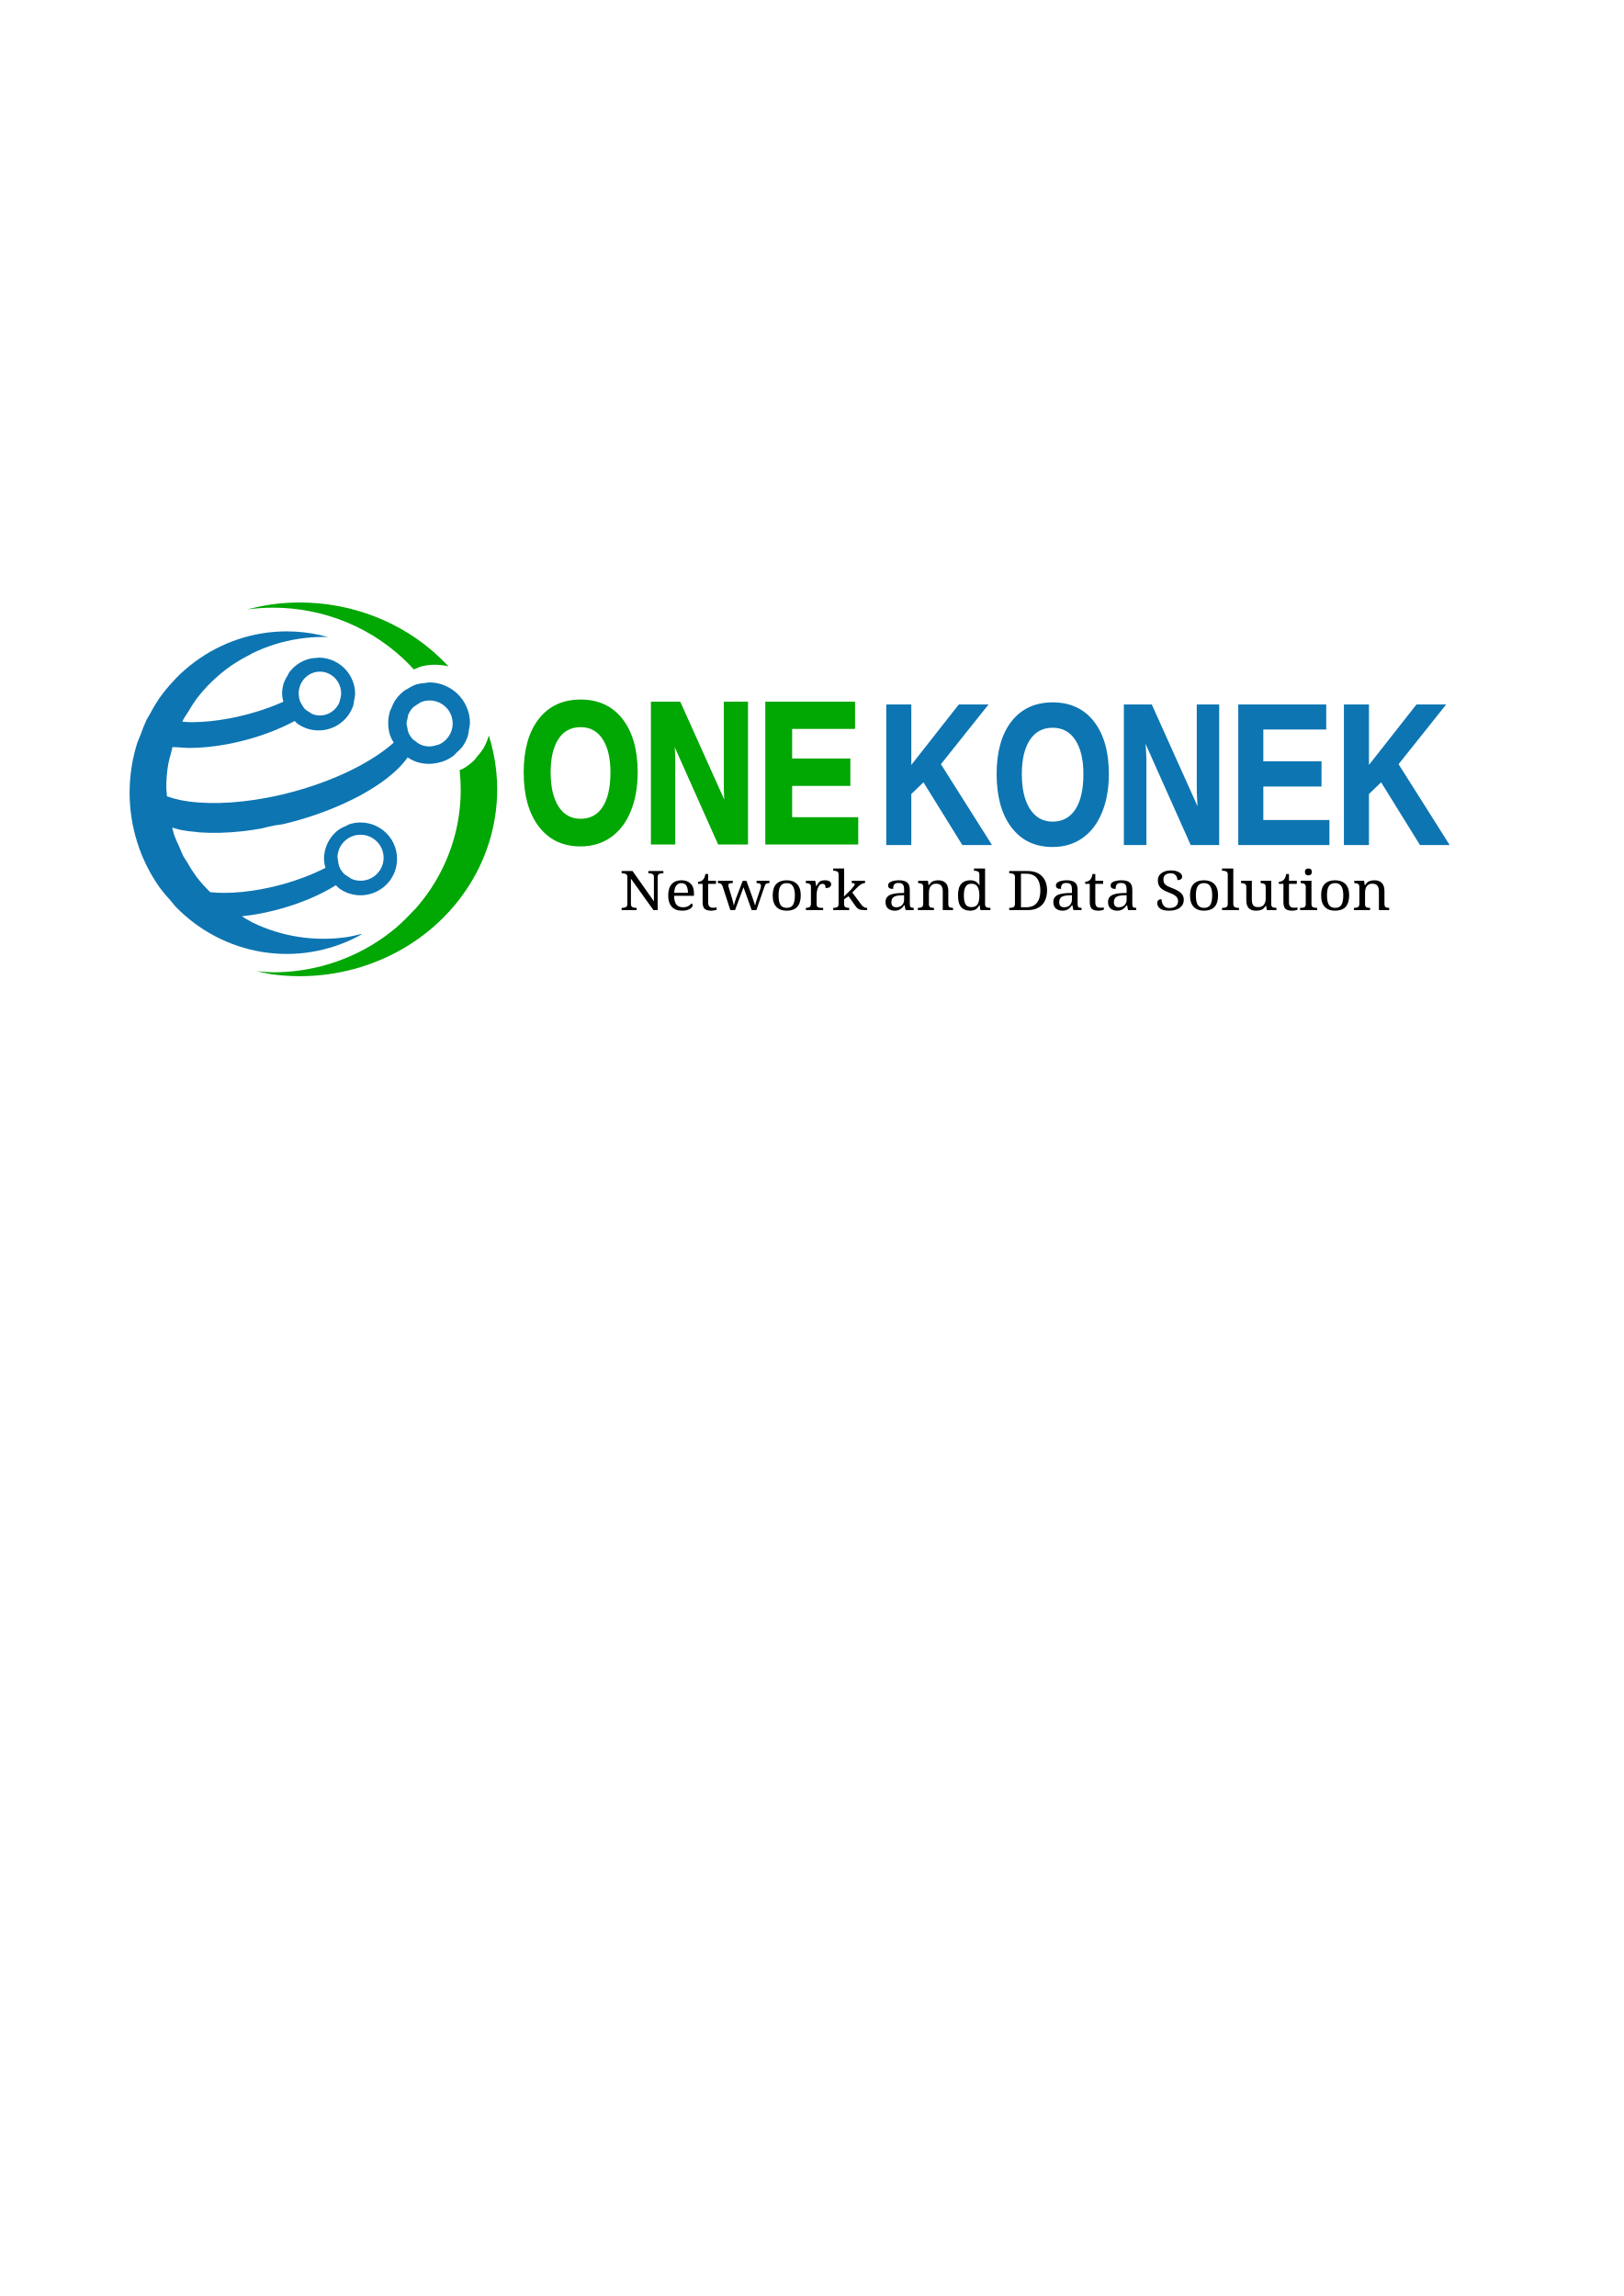
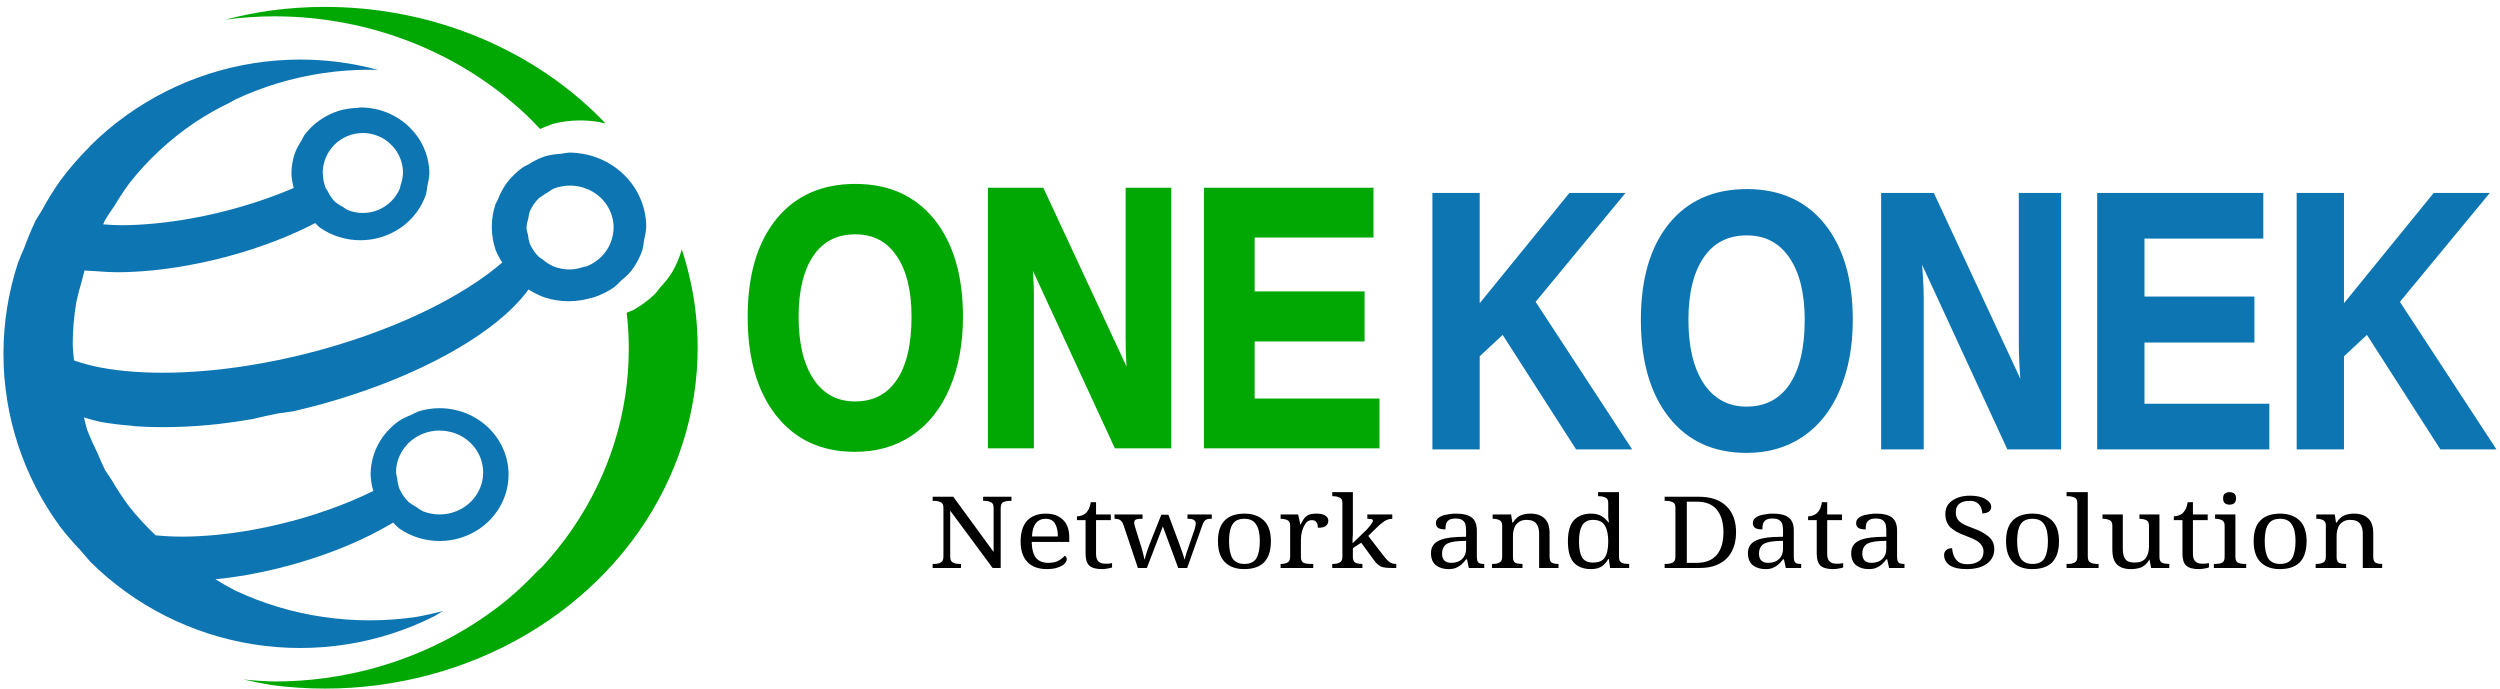
- <svg xmlns="http://www.w3.org/2000/svg" xmlns:xlink="http://www.w3.org/1999/xlink" width="210mm" height="297mm" viewBox="0 0 210 297" version="1.1" id="svg1" xml:space="preserve">
+ <svg xmlns="http://www.w3.org/2000/svg" xmlns:xlink="http://www.w3.org/1999/xlink" width="291.307mm" height="80.235mm" viewBox="0 0 291.307 80.235" version="1.1" id="svg1" xml:space="preserve">
  <defs id="defs1">
    <linearGradient id="swatch16">
      <stop style="stop-color:#0d75b2;stop-opacity:1;" offset="0" id="stop16" />
    </linearGradient>
    <linearGradient id="swatch7">
      <stop style="stop-color:#0d75b2;stop-opacity:1;" offset="0" id="stop7" />
    </linearGradient>
    <linearGradient id="swatch6">
      <stop style="stop-color:#000000;stop-opacity:1;" offset="0" id="stop6" />
    </linearGradient>
    <linearGradient id="swatch2">
      <stop style="stop-color:#000000;stop-opacity:1;" offset="0" id="stop2" />
    </linearGradient>
    <linearGradient id="swatch15">
      <stop style="stop-color:#000000;stop-opacity:1;" offset="0" id="stop15" />
    </linearGradient>
-     <linearGradient xlink:href="#swatch7" id="linearGradient29" gradientUnits="userSpaceOnUse" gradientTransform="translate(2.034503,68.20668)" x1="125.759" y1="37.545" x2="187.062" y2="37.545" />
+     <linearGradient xlink:href="#swatch7" id="linearGradient10" gradientUnits="userSpaceOnUse" gradientTransform="translate(2.034503,68.20668)" x1="125.759" y1="37.545" x2="187.062" y2="37.545" />
  </defs>
-   <g id="layer1">
-     <g id="g20" transform="matrix(1.290488,0,0,1.290488,-31.14803,-53.81112)">
+   <g id="layer1" transform="translate(-3.499007,-60.90991)">
+     <g id="g20" transform="matrix(2.195685,0,0,2.120548,-77.61419,-154.7751)">
      <g id="g1" transform="matrix(0.215269,0,0,0.215269,16.6935,92.83775)">
        <path d="m 262.146,104.895 c -0.576,2.098 -1.415,4.116 -2.496,6.006 -0.846,1.335 -1.812,2.59 -2.887,3.75 -0.395,0.558 -0.812,1.1 -1.25,1.625 -1.61,1.604 -3.423,2.991 -5.395,4.125 -0.518,0.235 -1.044,0.452 -1.576,0.652 0.029,0.215 0.057,0.431 0.084,0.646 0.149,1.426 0.261,2.856 0.336,4.287 0.074,1.432 0.112,2.866 0.111,4.301 1.7e-4,4.043 -0.297,8.08 -0.889,12.082 -0.592,4.002 -1.477,7.957 -2.648,11.836 -1.172,3.878 -2.628,7.671 -4.355,11.348 -1.729,3.677 -3.725,7.23 -5.975,10.631 -2.249,3.401 -4.745,6.642 -7.469,9.697 -0.47,0.468 -0.946,0.93 -1.428,1.387 -2.312,2.534 -4.778,4.93 -7.385,7.178 -3.144,2.648 -6.479,5.074 -9.979,7.26 -3.5,2.186 -7.155,4.125 -10.939,5.805 -3.784,1.679 -7.686,3.094 -11.678,4.232 -3.991,1.139 -8.061,2 -12.178,2.576 -4.117,0.575 -8.272,0.864 -12.432,0.863 -2.566,-0.068 -5.128,-0.246 -7.678,-0.533 2.333,0.573 4.689,1.058 7.062,1.455 4.33,0.59 8.699,0.886 13.074,0.887 4.375,-3.3e-4 8.745,-0.297 13.076,-0.887 4.33,-0.59 8.611,-1.471 12.809,-2.639 4.198,-1.167 8.302,-2.617 12.281,-4.338 3.98,-1.721 7.825,-3.709 11.506,-5.949 3.681,-2.24 7.188,-4.726 10.494,-7.439 3.306,-2.713 6.403,-5.646 9.268,-8.777 2.865,-3.131 5.49,-6.452 7.855,-9.938 2.366,-3.485 4.465,-7.126 6.283,-10.895 1.817,-3.769 3.348,-7.656 4.58,-11.631 1.233,-3.975 2.164,-8.028 2.787,-12.129 0.623,-4.101 0.935,-8.239 0.936,-12.383 -2.5e-4,-1.423 -0.037,-2.846 -0.111,-4.268 -0.074,-1.422 -0.185,-2.843 -0.332,-4.26 -0.147,-1.417 -0.331,-2.83 -0.551,-4.238 -0.221,-1.408 -0.478,-2.811 -0.771,-4.207 -0.293,-1.396 -0.623,-2.785 -0.988,-4.166 -0.352,-1.326 -0.737,-2.644 -1.154,-3.953 z" style="fill:#01a702;fill-opacity:1;stroke:none;stroke-width:0.5;stroke-linejoin:bevel;paint-order:fill markers stroke" id="path22" />
        <path d="m 174.18,42.984 c -4.375,-2.26e-4 -8.744,0.295 -13.074,0.885 -3.872,0.555 -7.703,1.345 -11.469,2.363 4.003,-0.551 8.041,-0.832 12.084,-0.84 1.475,1.48e-4 2.95,0.037 4.424,0.109 1.474,0.072 2.946,0.181 4.414,0.326 1.467,0.145 2.931,0.326 4.389,0.543 1.459,0.217 2.912,0.471 4.357,0.76 1.445,0.289 2.882,0.613 4.311,0.973 1.429,0.359 2.848,0.753 4.256,1.182 1.408,0.43 2.804,0.894 4.188,1.393 1.384,0.498 2.755,1.03 4.111,1.596 1.356,0.565 2.697,1.164 4.021,1.795 1.324,0.632 2.632,1.296 3.922,1.992 1.29,0.696 2.562,1.423 3.814,2.182 1.252,0.759 2.484,1.548 3.695,2.367 1.211,0.819 2.401,1.667 3.568,2.545 1.167,0.878 2.31,1.784 3.43,2.719 0.884,0.745 1.753,1.508 2.605,2.287 0.227,0.197 0.453,0.396 0.678,0.596 1.07,0.988 2.114,2.002 3.131,3.041 0.742,0.769 1.469,1.551 2.182,2.346 0.698,-0.325 1.41,-0.619 2.135,-0.881 0.333,-0.146 0.669,-0.284 1.008,-0.416 2.198,-0.587 4.464,-0.885 6.74,-0.885 0.802,2.1e-4 1.604,0.037 2.402,0.111 0.799,0.074 1.594,0.185 2.383,0.332 0.486,0.099 0.969,0.213 1.449,0.34 -0.356,-0.398 -0.716,-0.793 -1.08,-1.186 -1.01,-1.055 -2.046,-2.085 -3.109,-3.092 -1.063,-1.007 -2.152,-1.989 -3.266,-2.945 -1.114,-0.956 -2.252,-1.886 -3.414,-2.789 -1.162,-0.903 -2.347,-1.779 -3.555,-2.627 -1.208,-0.848 -2.437,-1.668 -3.688,-2.459 -1.25,-0.791 -2.521,-1.553 -3.811,-2.285 -1.289,-0.731 -2.597,-1.433 -3.922,-2.104 -1.326,-0.671 -2.67,-1.311 -4.029,-1.92 -1.359,-0.609 -2.733,-1.186 -4.121,-1.73 -1.389,-0.545 -2.793,-1.057 -4.209,-1.537 -1.415,-0.48 -2.843,-0.926 -4.281,-1.34 -1.439,-0.413 -2.888,-0.793 -4.346,-1.139 -1.458,-0.346 -2.926,-0.658 -4.4,-0.936 -1.475,-0.278 -2.956,-0.521 -4.443,-0.73 -1.487,-0.209 -2.979,-0.384 -4.475,-0.523 -1.496,-0.139 -2.996,-0.243 -4.498,-0.312 -1.501,-0.07 -3.005,-0.105 -4.508,-0.105 z" style="fill:#01a702;fill-opacity:1;stroke:none;stroke-width:0.5;stroke-linejoin:bevel;paint-order:fill markers stroke" id="path21" />
        <path d="m 168.064,56.426 c -3.832,4.02e-4 -7.659,0.31 -11.443,0.926 -3.785,0.615 -7.518,1.535 -11.162,2.75 -3.645,1.216 -7.191,2.725 -10.605,4.512 -3.414,1.786 -6.687,3.844 -9.787,6.156 -3.1,2.313 -6.019,4.872 -8.729,7.654 -0.133,0.158 -0.265,0.317 -0.396,0.477 -2.554,2.644 -4.914,5.481 -7.059,8.484 -1.654,2.436 -3.167,4.97 -4.529,7.59 -0.505,0.81 -0.995,1.63 -1.469,2.459 -1.054,2.28 -1.995,4.613 -2.82,6.99 -0.559,1.283 -1.084,2.583 -1.572,3.896 -1.184,3.742 -2.08,7.575 -2.68,11.461 -0.599,3.886 -0.9,7.814 -0.9,11.748 -5.5e-5,3.934 0.301,7.863 0.9,11.748 0.599,3.886 1.496,7.718 2.68,11.459 1.184,3.742 2.653,7.383 4.393,10.889 1.74,3.506 3.746,6.866 5.998,10.049 1.547,2.068 3.198,4.052 4.945,5.943 0.659,0.827 1.335,1.64 2.027,2.438 0.16,0.194 0.321,0.388 0.482,0.58 2.71,2.782 5.628,5.342 8.729,7.654 3.1,2.312 6.373,4.371 9.787,6.156 3.414,1.786 6.961,3.294 10.605,4.51 3.645,1.216 7.377,2.136 11.162,2.752 3.785,0.615 7.611,0.924 11.443,0.924 3.832,2.4e-4 7.659,-0.309 11.443,-0.924 3.785,-0.616 7.518,-1.536 11.162,-2.752 3.645,-1.216 7.191,-2.724 10.605,-4.51 0.682,-0.414 1.358,-0.839 2.027,-1.275 -2.196,0.612 -4.42,1.125 -6.666,1.537 -3.787,0.576 -7.617,0.865 -11.451,0.865 -3.835,1e-5 -7.664,-0.289 -11.451,-0.865 -3.787,-0.576 -7.521,-1.437 -11.168,-2.574 -3.647,-1.138 -7.195,-2.549 -10.611,-4.221 -1.635,-0.881 -3.235,-1.822 -4.795,-2.82 2.655,-0.278 5.37,-0.671 8.111,-1.174 1.054,-0.197 2.111,-0.41 3.168,-0.639 1.057,-0.229 2.114,-0.473 3.17,-0.732 1.056,-0.259 2.109,-0.534 3.158,-0.822 1.049,-0.289 2.093,-0.592 3.131,-0.908 1.038,-0.316 2.068,-0.646 3.09,-0.988 1.021,-0.343 2.032,-0.699 3.031,-1.066 1,-0.368 1.988,-0.748 2.963,-1.139 0.975,-0.391 1.935,-0.793 2.879,-1.205 0.944,-0.412 1.872,-0.834 2.781,-1.266 0.909,-0.431 1.8,-0.872 2.67,-1.32 0.87,-0.449 1.72,-0.905 2.547,-1.369 0.827,-0.464 1.632,-0.935 2.412,-1.412 0.233,-0.147 0.463,-0.294 0.691,-0.441 0.461,0.52 0.953,1.011 1.475,1.471 1.444,1.046 3.043,1.858 4.74,2.408 1.697,0.55 3.47,0.83 5.254,0.83 1.784,-2.1e-4 3.557,-0.28 5.254,-0.83 1.697,-0.55 3.297,-1.363 4.74,-2.408 1.444,-1.046 2.713,-2.311 3.762,-3.75 1.049,-1.439 1.864,-3.033 2.416,-4.725 0.551,-1.692 0.832,-3.459 0.832,-5.238 -2.2e-4,-0.634 -0.036,-1.267 -0.107,-1.896 -0.071,-0.63 -0.177,-1.256 -0.318,-1.875 -0.142,-0.618 -0.319,-1.228 -0.529,-1.826 -0.21,-0.598 -0.453,-1.185 -0.729,-1.756 -0.276,-0.571 -0.584,-1.127 -0.922,-1.664 -0.338,-0.537 -0.707,-1.055 -1.104,-1.551 -0.397,-0.495 -0.821,-0.968 -1.271,-1.416 -0.45,-0.449 -0.924,-0.872 -1.422,-1.268 -0.497,-0.395 -1.016,-0.762 -1.555,-1.1 -0.539,-0.338 -1.096,-0.645 -1.67,-0.92 -0.573,-0.275 -1.161,-0.517 -1.762,-0.727 -0.572,-0.198 -1.154,-0.366 -1.744,-0.502 -0.029,-0.009 -0.059,-0.017 -0.088,-0.025 -0.62,-0.141 -1.247,-0.247 -1.879,-0.318 -0.632,-0.071 -1.268,-0.106 -1.904,-0.105 -1.784,-4.2e-4 -3.557,0.279 -5.254,0.828 -0.592,0.259 -1.168,0.552 -1.727,0.877 -1.053,0.409 -2.063,0.922 -3.014,1.531 -1.444,1.046 -2.713,2.311 -3.762,3.75 -1.049,1.439 -1.864,3.033 -2.416,4.725 -0.551,1.692 -0.832,3.459 -0.832,5.238 0.046,1.414 0.269,2.817 0.664,4.176 -0.759,0.389 -1.534,0.772 -2.322,1.148 -0.909,0.431 -1.837,0.854 -2.781,1.266 -0.944,0.412 -1.904,0.814 -2.879,1.205 -0.974,0.39 -1.961,0.769 -2.961,1.137 -1,0.368 -2.012,0.723 -3.033,1.066 -1.021,0.343 -2.052,0.673 -3.09,0.99 -1.038,0.317 -2.082,0.62 -3.131,0.908 -1.049,0.288 -2.103,0.562 -3.158,0.82 -1.055,0.26 -2.113,0.505 -3.17,0.734 -1.057,0.229 -2.114,0.442 -3.168,0.639 -3.033,0.568 -6.035,1.001 -8.963,1.295 -2.928,0.294 -5.768,0.446 -8.479,0.455 -2.289,-0.01 -4.473,-0.125 -6.529,-0.342 -2.323,-2.277 -4.481,-4.703 -6.461,-7.262 -1.569,-2.174 -3.01,-4.432 -4.314,-6.762 -0.582,-0.868 -1.144,-1.749 -1.686,-2.641 -0.682,-1.441 -1.313,-2.905 -1.893,-4.387 -0.924,-1.897 -1.76,-3.832 -2.504,-5.801 -0.296,-1.072 -0.566,-2.15 -0.809,-3.234 1.243,0.41 2.562,0.779 3.951,1.104 2.357,0.447 4.884,0.779 7.559,0.992 0.357,0.05 0.718,0.098 1.082,0.143 3.082,0.224 6.344,0.292 9.748,0.203 3.404,-0.089 6.937,-0.335 10.559,-0.734 2.874,-0.341 5.792,-0.777 8.732,-1.305 2.064,-0.532 4.138,-1.007 6.207,-1.422 1.227,-0.199 2.447,-0.376 3.656,-0.529 1.22,-0.289 2.439,-0.593 3.654,-0.91 1.241,-0.325 2.479,-0.664 3.711,-1.018 1.232,-0.354 2.457,-0.722 3.676,-1.104 1.219,-0.381 2.43,-0.776 3.631,-1.184 1.201,-0.407 2.392,-0.828 3.572,-1.26 1.18,-0.432 2.348,-0.876 3.502,-1.332 1.154,-0.456 2.295,-0.923 3.42,-1.4 1.125,-0.477 2.234,-0.965 3.326,-1.463 0.63,-0.291 1.254,-0.585 1.871,-0.883 0.454,-0.211 0.904,-0.424 1.352,-0.639 1.056,-0.517 2.092,-1.042 3.107,-1.576 1.014,-0.533 2.008,-1.073 2.979,-1.621 0.971,-0.549 1.92,-1.104 2.844,-1.666 0.925,-0.561 1.825,-1.129 2.699,-1.701 0.874,-0.573 1.722,-1.15 2.543,-1.732 0.821,-0.581 1.614,-1.167 2.379,-1.756 0.765,-0.59 1.501,-1.182 2.207,-1.777 0.707,-0.595 1.383,-1.191 2.029,-1.789 0.645,-0.598 1.26,-1.196 1.842,-1.795 0.351,-0.369 0.691,-0.738 1.018,-1.107 0.216,-0.23 0.427,-0.46 0.633,-0.689 0.517,-0.599 1.001,-1.197 1.451,-1.793 0.226,-0.309 0.443,-0.618 0.65,-0.926 1.279,0.858 2.657,1.558 4.105,2.084 1.9,0.615 3.885,0.928 5.883,0.928 1.872,-0.018 3.731,-0.312 5.518,-0.871 0.122,-0.018 0.244,-0.037 0.365,-0.057 1.899,-0.615 3.689,-1.525 5.305,-2.695 0.591,-0.52 1.15,-1.077 1.672,-1.666 0.925,-0.763 1.776,-1.611 2.541,-2.533 1.174,-1.611 2.086,-3.396 2.703,-5.289 0.187,-0.821 0.32,-1.654 0.396,-2.492 0.28,-1.105 0.459,-2.234 0.535,-3.371 2.9e-4,-0.663 -0.034,-1.325 -0.104,-1.984 -0.07,-0.659 -0.174,-1.313 -0.312,-1.961 -0.138,-0.648 -0.31,-1.288 -0.516,-1.918 -0.206,-0.631 -0.444,-1.25 -0.715,-1.855 -0.27,-0.605 -0.572,-1.196 -0.904,-1.77 -0.332,-0.574 -0.694,-1.13 -1.084,-1.666 -0.391,-0.536 -0.809,-1.051 -1.254,-1.543 -0.445,-0.492 -0.916,-0.961 -1.41,-1.404 -0.494,-0.443 -1.011,-0.861 -1.549,-1.25 -0.537,-0.389 -1.095,-0.751 -1.67,-1.082 -0.576,-0.331 -1.168,-0.631 -1.775,-0.9 -0.607,-0.27 -1.228,-0.508 -1.859,-0.713 -0.632,-0.205 -1.275,-0.376 -1.926,-0.514 -0.147,-0.025 -0.294,-0.049 -0.441,-0.07 -0.505,-0.101 -1.014,-0.181 -1.525,-0.24 -0.661,-0.069 -1.325,-0.104 -1.99,-0.104 -0.643,0.068 -1.283,0.169 -1.916,0.303 -1.341,0.068 -2.67,0.278 -3.967,0.625 -1.475,0.533 -2.878,1.245 -4.178,2.121 -0.051,0.026 -0.102,0.052 -0.152,0.078 -0.33,0.156 -0.656,0.321 -0.977,0.496 -1.616,1.17 -3.037,2.587 -4.211,4.197 -0.891,1.309 -1.614,2.725 -2.152,4.213 -0.195,0.353 -0.379,0.713 -0.551,1.078 -0.617,1.894 -0.932,3.872 -0.932,5.863 4e-5,1.991 0.314,3.97 0.932,5.863 0.444,1.119 0.993,2.194 1.641,3.209 -0.404,0.367 -0.819,0.734 -1.246,1.1 -0.655,0.549 -1.335,1.096 -2.039,1.641 -0.056,0.045 -0.112,0.09 -0.168,0.135 -0.765,0.589 -1.559,1.176 -2.381,1.758 -0.82,0.581 -1.668,1.158 -2.541,1.73 -0.874,0.573 -1.775,1.14 -2.699,1.701 -0.924,0.562 -1.872,1.117 -2.844,1.666 -0.971,0.548 -1.965,1.088 -2.98,1.621 -1.015,0.534 -2.05,1.059 -3.105,1.576 -1.056,0.516 -2.13,1.024 -3.223,1.521 -1.092,0.498 -2.201,0.986 -3.326,1.463 -1.125,0.478 -2.266,0.945 -3.42,1.4 -1.154,0.456 -2.322,0.9 -3.502,1.332 -1.18,0.432 -2.372,0.852 -3.574,1.26 -1.201,0.408 -2.411,0.802 -3.629,1.184 -1.219,0.382 -2.446,0.75 -3.678,1.104 -1.232,0.353 -2.468,0.693 -3.709,1.018 -1.241,0.325 -2.485,0.635 -3.73,0.93 -1.245,0.295 -2.492,0.575 -3.738,0.84 -1.246,0.264 -2.49,0.513 -3.732,0.746 -3.73,0.698 -7.427,1.251 -11.049,1.65 -3.622,0.4 -7.155,0.645 -10.559,0.734 -3.404,0.089 -6.666,0.021 -9.748,-0.203 -3.083,-0.224 -5.975,-0.604 -8.643,-1.135 -2.284,-0.477 -4.391,-1.065 -6.303,-1.76 -0.146,-1.308 -0.253,-2.62 -0.322,-3.934 -3e-4,-3.681 0.301,-7.358 0.9,-10.994 0.37,-1.78 0.812,-3.546 1.324,-5.293 0.211,-0.926 0.442,-1.848 0.691,-2.766 0.121,0.023 0.243,0.046 0.365,0.068 0.792,0.057 1.6,0.099 2.424,0.127 1.67,0.159 3.422,0.252 5.242,0.277 2.71,-0.009 5.55,-0.161 8.479,-0.455 2.928,-0.294 5.93,-0.729 8.963,-1.297 1.054,-0.197 2.111,-0.41 3.168,-0.639 1.057,-0.229 2.114,-0.473 3.17,-0.732 1.056,-0.259 2.109,-0.534 3.158,-0.822 1.049,-0.289 2.093,-0.592 3.131,-0.908 1.038,-0.316 2.068,-0.646 3.09,-0.988 1.021,-0.343 2.032,-0.699 3.031,-1.066 1,-0.368 1.988,-0.748 2.963,-1.139 0.974,-0.39 1.935,-0.792 2.879,-1.203 0.944,-0.412 1.872,-0.834 2.781,-1.266 0.909,-0.432 1.8,-0.873 2.67,-1.322 0.453,-0.238 0.899,-0.478 1.34,-0.721 0.367,0.403 0.754,0.788 1.158,1.154 1.443,1.046 3.043,1.858 4.74,2.408 1.697,0.549 3.47,0.829 5.254,0.828 1.784,4.2e-4 3.557,-0.279 5.254,-0.828 1.697,-0.55 3.297,-1.363 4.74,-2.408 1.443,-1.045 2.713,-2.311 3.762,-3.75 1.049,-1.439 1.864,-3.033 2.416,-4.725 0.16,-0.709 0.274,-1.428 0.342,-2.152 0.258,-1.011 0.422,-2.044 0.49,-3.086 -1.4e-4,-0.634 -0.036,-1.268 -0.107,-1.898 -0.071,-0.63 -0.177,-1.255 -0.318,-1.873 -0.142,-0.619 -0.319,-1.229 -0.529,-1.828 -0.21,-0.598 -0.453,-1.185 -0.729,-1.756 -0.276,-0.571 -0.584,-1.127 -0.922,-1.664 -0.338,-0.536 -0.707,-1.054 -1.104,-1.549 -0.091,-0.105 -0.184,-0.208 -0.277,-0.311 -0.315,-0.383 -0.647,-0.753 -0.994,-1.107 -0.45,-0.448 -0.925,-0.871 -1.422,-1.266 -0.497,-0.396 -1.016,-0.764 -1.555,-1.102 -0.5,-0.31 -1.017,-0.593 -1.547,-0.85 -0.041,-0.023 -0.082,-0.046 -0.123,-0.068 -0.573,-0.275 -1.161,-0.519 -1.762,-0.729 -0.6,-0.209 -1.212,-0.385 -1.832,-0.525 -0.62,-0.141 -1.247,-0.247 -1.879,-0.318 -0.632,-0.071 -1.268,-0.107 -1.904,-0.107 -0.271,0.036 -0.54,0.078 -0.809,0.127 -1.506,0.037 -3.001,0.273 -4.445,0.703 -1.697,0.55 -3.297,1.363 -4.74,2.408 -1.443,1.045 -2.713,2.311 -3.762,3.75 -0.266,0.464 -0.51,0.939 -0.73,1.426 -0.681,1.035 -1.246,2.141 -1.686,3.299 -0.551,1.692 -0.832,3.46 -0.832,5.238 0.061,1.216 0.252,2.422 0.572,3.598 -0.197,0.09 -0.395,0.18 -0.594,0.27 -0.943,0.412 -1.903,0.814 -2.877,1.205 -0.974,0.391 -1.963,0.771 -2.963,1.139 -1,0.368 -2.012,0.723 -3.033,1.066 -1.021,0.343 -2.052,0.672 -3.09,0.988 -1.037,0.317 -2.082,0.62 -3.131,0.908 -1.049,0.289 -2.103,0.563 -3.158,0.822 -1.055,0.259 -2.113,0.504 -3.17,0.732 -1.057,0.229 -2.114,0.442 -3.168,0.639 -3.033,0.568 -6.035,1.003 -8.963,1.297 -2.927,0.293 -5.767,0.445 -8.477,0.453 -1.504,-0.03 -2.961,-0.106 -4.361,-0.229 0.154,-0.366 0.312,-0.732 0.473,-1.096 0.734,-1.232 1.506,-2.443 2.316,-3.631 1.131,-1.979 2.36,-3.906 3.684,-5.771 2.254,-2.978 4.749,-5.782 7.461,-8.385 2.711,-2.603 5.632,-4.998 8.734,-7.162 2.755,-1.884 5.643,-3.583 8.643,-5.084 0.381,-0.229 0.765,-0.455 1.15,-0.678 3.416,-1.671 6.965,-3.083 10.611,-4.221 3.646,-1.137 7.381,-1.998 11.168,-2.574 3.787,-0.576 7.617,-0.865 11.451,-0.865 0.688,0.009 1.377,0.027 2.064,0.055 l -0.019,-0.016 c -1.139,-0.321 -2.286,-0.615 -3.439,-0.879 -1.29,-0.291 -2.587,-0.547 -3.891,-0.766 -1.303,-0.219 -2.613,-0.402 -3.926,-0.549 -1.313,-0.147 -2.63,-0.257 -3.949,-0.33 -1.319,-0.074 -2.64,-0.111 -3.961,-0.111 z m 15.451,18.748 c 0.471,-1.16e-4 0.942,0.034 1.408,0.104 0.466,0.07 0.927,0.173 1.379,0.311 0.155,0.055 0.309,0.113 0.461,0.176 0.292,0.097 0.579,0.208 0.861,0.332 0.429,0.202 0.844,0.436 1.24,0.699 0.397,0.263 0.775,0.555 1.131,0.873 0.09,0.089 0.177,0.181 0.264,0.273 0.257,0.239 0.503,0.491 0.734,0.756 0.308,0.367 0.591,0.757 0.846,1.166 0.255,0.409 0.482,0.835 0.678,1.277 0.195,0.442 0.36,0.899 0.492,1.365 0.133,0.466 0.233,0.941 0.301,1.422 0.067,0.481 0.1,0.967 0.1,1.453 -0.039,1.082 -0.245,2.151 -0.609,3.166 -0.039,0.248 -0.086,0.495 -0.143,0.74 -0.498,1.238 -1.227,2.363 -2.146,3.311 -0.918,0.948 -2.009,1.7 -3.209,2.213 -1.201,0.513 -2.488,0.777 -3.787,0.777 -1.3,-1.23e-4 -2.587,-0.264 -3.787,-0.777 -0.407,-0.239 -0.796,-0.507 -1.166,-0.803 -0.736,-0.38 -1.423,-0.854 -2.045,-1.41 -0.69,-0.774 -1.26,-1.654 -1.689,-2.607 -0.161,-0.228 -0.313,-0.462 -0.455,-0.703 -0.452,-1.164 -0.691,-2.404 -0.707,-3.658 -0.017,-0.082 -0.032,-0.165 -0.047,-0.248 1.6e-4,-1.34 0.256,-2.668 0.754,-3.906 0.497,-1.238 1.226,-2.363 2.145,-3.311 0.919,-0.948 2.01,-1.7 3.211,-2.213 1.201,-0.513 2.488,-0.777 3.787,-0.777 z m 51.072,13.426 c 0.511,1.98e-4 1.022,0.037 1.527,0.109 0.506,0.072 1.007,0.181 1.498,0.324 0.191,0.065 0.381,0.135 0.568,0.211 0.294,0.095 0.584,0.202 0.869,0.322 0.465,0.212 0.914,0.457 1.344,0.732 0.431,0.276 0.841,0.582 1.229,0.916 0.387,0.334 0.749,0.695 1.084,1.08 0.335,0.386 0.642,0.795 0.918,1.225 0.276,0.429 0.522,0.876 0.734,1.34 0.212,0.464 0.391,0.942 0.535,1.432 0.144,0.49 0.253,0.989 0.326,1.494 0.073,0.505 0.109,1.014 0.109,1.523 -0.005,1.38 -0.278,2.746 -0.803,4.023 -0.005,0.025 -0.01,0.05 -0.016,0.074 -0.54,1.299 -1.331,2.48 -2.328,3.475 -0.997,0.995 -2.181,1.784 -3.484,2.322 -0.255,0.06 -0.511,0.111 -0.77,0.152 -1.071,0.396 -2.2,0.62 -3.342,0.662 -1.411,2.4e-4 -2.808,-0.277 -4.111,-0.814 -0.965,-0.454 -1.857,-1.048 -2.646,-1.764 -0.289,-0.173 -0.569,-0.359 -0.84,-0.559 -0.997,-0.995 -1.788,-2.175 -2.328,-3.475 -0.218,-0.703 -0.362,-1.426 -0.432,-2.158 -0.189,-0.633 -0.318,-1.282 -0.387,-1.939 0.068,-0.771 0.22,-1.533 0.453,-2.271 0.068,-0.618 0.191,-1.229 0.365,-1.826 0.54,-1.299 1.331,-2.48 2.328,-3.475 0.232,-0.168 0.472,-0.327 0.717,-0.477 0.461,-0.366 0.952,-0.693 1.467,-0.979 0.412,-0.32 0.848,-0.61 1.303,-0.867 1.303,-0.538 2.701,-0.815 4.111,-0.814 z m -32.158,62.523 c 0.09,0.005 0.18,0.012 0.27,0.019 0.421,0.005 0.842,0.035 1.26,0.09 0.263,0.047 0.524,0.104 0.783,0.17 0.24,0.043 0.478,0.095 0.715,0.154 0.491,0.144 0.97,0.323 1.436,0.535 0.465,0.211 0.915,0.455 1.346,0.73 0.431,0.276 0.841,0.582 1.229,0.916 0.387,0.334 0.749,0.695 1.084,1.08 0.335,0.386 0.642,0.795 0.918,1.225 0.276,0.429 0.522,0.876 0.734,1.34 0.212,0.464 0.391,0.942 0.535,1.432 0.144,0.49 0.253,0.989 0.326,1.494 0.073,0.505 0.109,1.014 0.109,1.523 -2e-5,1.407 -0.278,2.8 -0.818,4.1 -0.54,1.299 -1.331,2.48 -2.328,3.475 -0.998,0.994 -2.183,1.783 -3.486,2.32 -1.303,0.539 -2.7,0.816 -4.111,0.816 -1.411,-3.7e-4 -2.808,-0.278 -4.111,-0.816 -0.6,-0.322 -1.167,-0.7 -1.695,-1.129 -0.635,-0.336 -1.234,-0.736 -1.789,-1.191 -0.997,-0.995 -1.788,-2.175 -2.328,-3.475 -0.296,-0.875 -0.477,-1.784 -0.539,-2.705 -0.124,-0.458 -0.217,-0.924 -0.279,-1.395 2.7e-4,-1.406 0.278,-2.799 0.818,-4.098 0.54,-1.299 1.331,-2.48 2.328,-3.475 0.997,-0.995 2.181,-1.784 3.484,-2.322 1.304,-0.538 2.701,-0.815 4.111,-0.814 z" style="fill:#0d75b2;fill-opacity:1;stroke:none;stroke-width:1.074;stroke-linejoin:bevel;paint-order:fill markers stroke" id="path20" />
      </g>
      <text xml:space="preserve" style="font-style:normal;font-variant:normal;font-weight:normal;font-stretch:normal;font-size:17.859px;line-height:1.25;font-family:Arial;-inkscape-font-specification:Arial;font-variant-ligatures:normal;font-variant-caps:normal;font-variant-numeric:normal;font-variant-east-asian:normal;letter-spacing:0px;word-spacing:0px;fill:#01a702;fill-opacity:1;stroke:#01a702;stroke-width:0.446;stroke-dasharray:none;stroke-opacity:1" x="85.685" y="112.089" id="text5" transform="scale(0.8889271,1.124952)">
        <tspan id="tspan5" style="font-style:normal;font-variant:normal;font-weight:bold;font-stretch:normal;font-size:17.859px;font-family:Arial;-inkscape-font-specification:Arial;font-variant-ligatures:normal;font-variant-caps:normal;font-variant-numeric:normal;font-variant-east-asian:normal;fill:#01a702;fill-opacity:1;stroke:#01a702;stroke-width:0.446;stroke-dasharray:none;stroke-opacity:1" x="85.685" y="112.089">ONE</tspan>
      </text>
-       <text xml:space="preserve" style="font-style:normal;font-variant:normal;font-weight:normal;font-stretch:normal;font-size:17.859px;line-height:1.25;font-family:Arial;-inkscape-font-specification:Arial;font-variant-ligatures:normal;font-variant-caps:normal;font-variant-numeric:normal;font-variant-east-asian:normal;letter-spacing:0px;word-spacing:0px;fill:#0d75b2;fill-opacity:1;stroke:url(#linearGradient29);stroke-width:0.246;stroke-dasharray:none" x="126.006" y="112.244" id="text5-1" transform="scale(0.8889271,1.124952)">
-         <tspan id="tspan5-9" style="font-style:normal;font-variant:normal;font-weight:bold;font-stretch:normal;font-size:17.859px;font-family:Arial;-inkscape-font-specification:Arial;font-variant-ligatures:normal;font-variant-caps:normal;font-variant-numeric:normal;font-variant-east-asian:normal;fill:#0d75b2;fill-opacity:1;stroke:url(#linearGradient29);stroke-width:0.246;stroke-dasharray:none" x="126.006" y="112.244">KONEK</tspan>
+       <text xml:space="preserve" style="font-style:normal;font-variant:normal;font-weight:normal;font-stretch:normal;font-size:17.859px;line-height:1.25;font-family:Arial;-inkscape-font-specification:Arial;font-variant-ligatures:normal;font-variant-caps:normal;font-variant-numeric:normal;font-variant-east-asian:normal;letter-spacing:0px;word-spacing:0px;fill:#0d75b2;fill-opacity:1;stroke:url(#linearGradient10);stroke-width:0.246;stroke-dasharray:none" x="126.006" y="112.244" id="text5-1" transform="scale(0.8889271,1.124952)">
+         <tspan id="tspan5-9" style="font-style:normal;font-variant:normal;font-weight:bold;font-stretch:normal;font-size:17.859px;font-family:Arial;-inkscape-font-specification:Arial;font-variant-ligatures:normal;font-variant-caps:normal;font-variant-numeric:normal;font-variant-east-asian:normal;fill:#0d75b2;fill-opacity:1;stroke:url(#linearGradient10);stroke-width:0.246;stroke-dasharray:none" x="126.006" y="112.244">KONEK</tspan>
      </text>
      <text xml:space="preserve" style="font-style:normal;font-variant:normal;font-weight:normal;font-stretch:normal;font-size:5.728px;line-height:1.25;font-family:Georgia;-inkscape-font-specification:'Georgia, Normal';font-variant-ligatures:normal;font-variant-caps:normal;font-variant-numeric:normal;font-variant-east-asian:normal;letter-spacing:0px;word-spacing:0px;stroke-width:0.085" x="82.451" y="138.983" id="text9" transform="scale(1.045594,0.9563942)">
        <tspan id="tspan9" style="font-style:normal;font-variant:normal;font-weight:normal;font-stretch:normal;font-size:5.728px;font-family:Georgia;-inkscape-font-specification:'Georgia, Normal';font-variant-ligatures:normal;font-variant-caps:normal;font-variant-numeric:normal;font-variant-east-asian:normal;stroke-width:0.085" x="82.451" y="138.983">Network and Data Solution</tspan>
      </text>
    </g>
  </g>
</svg>
